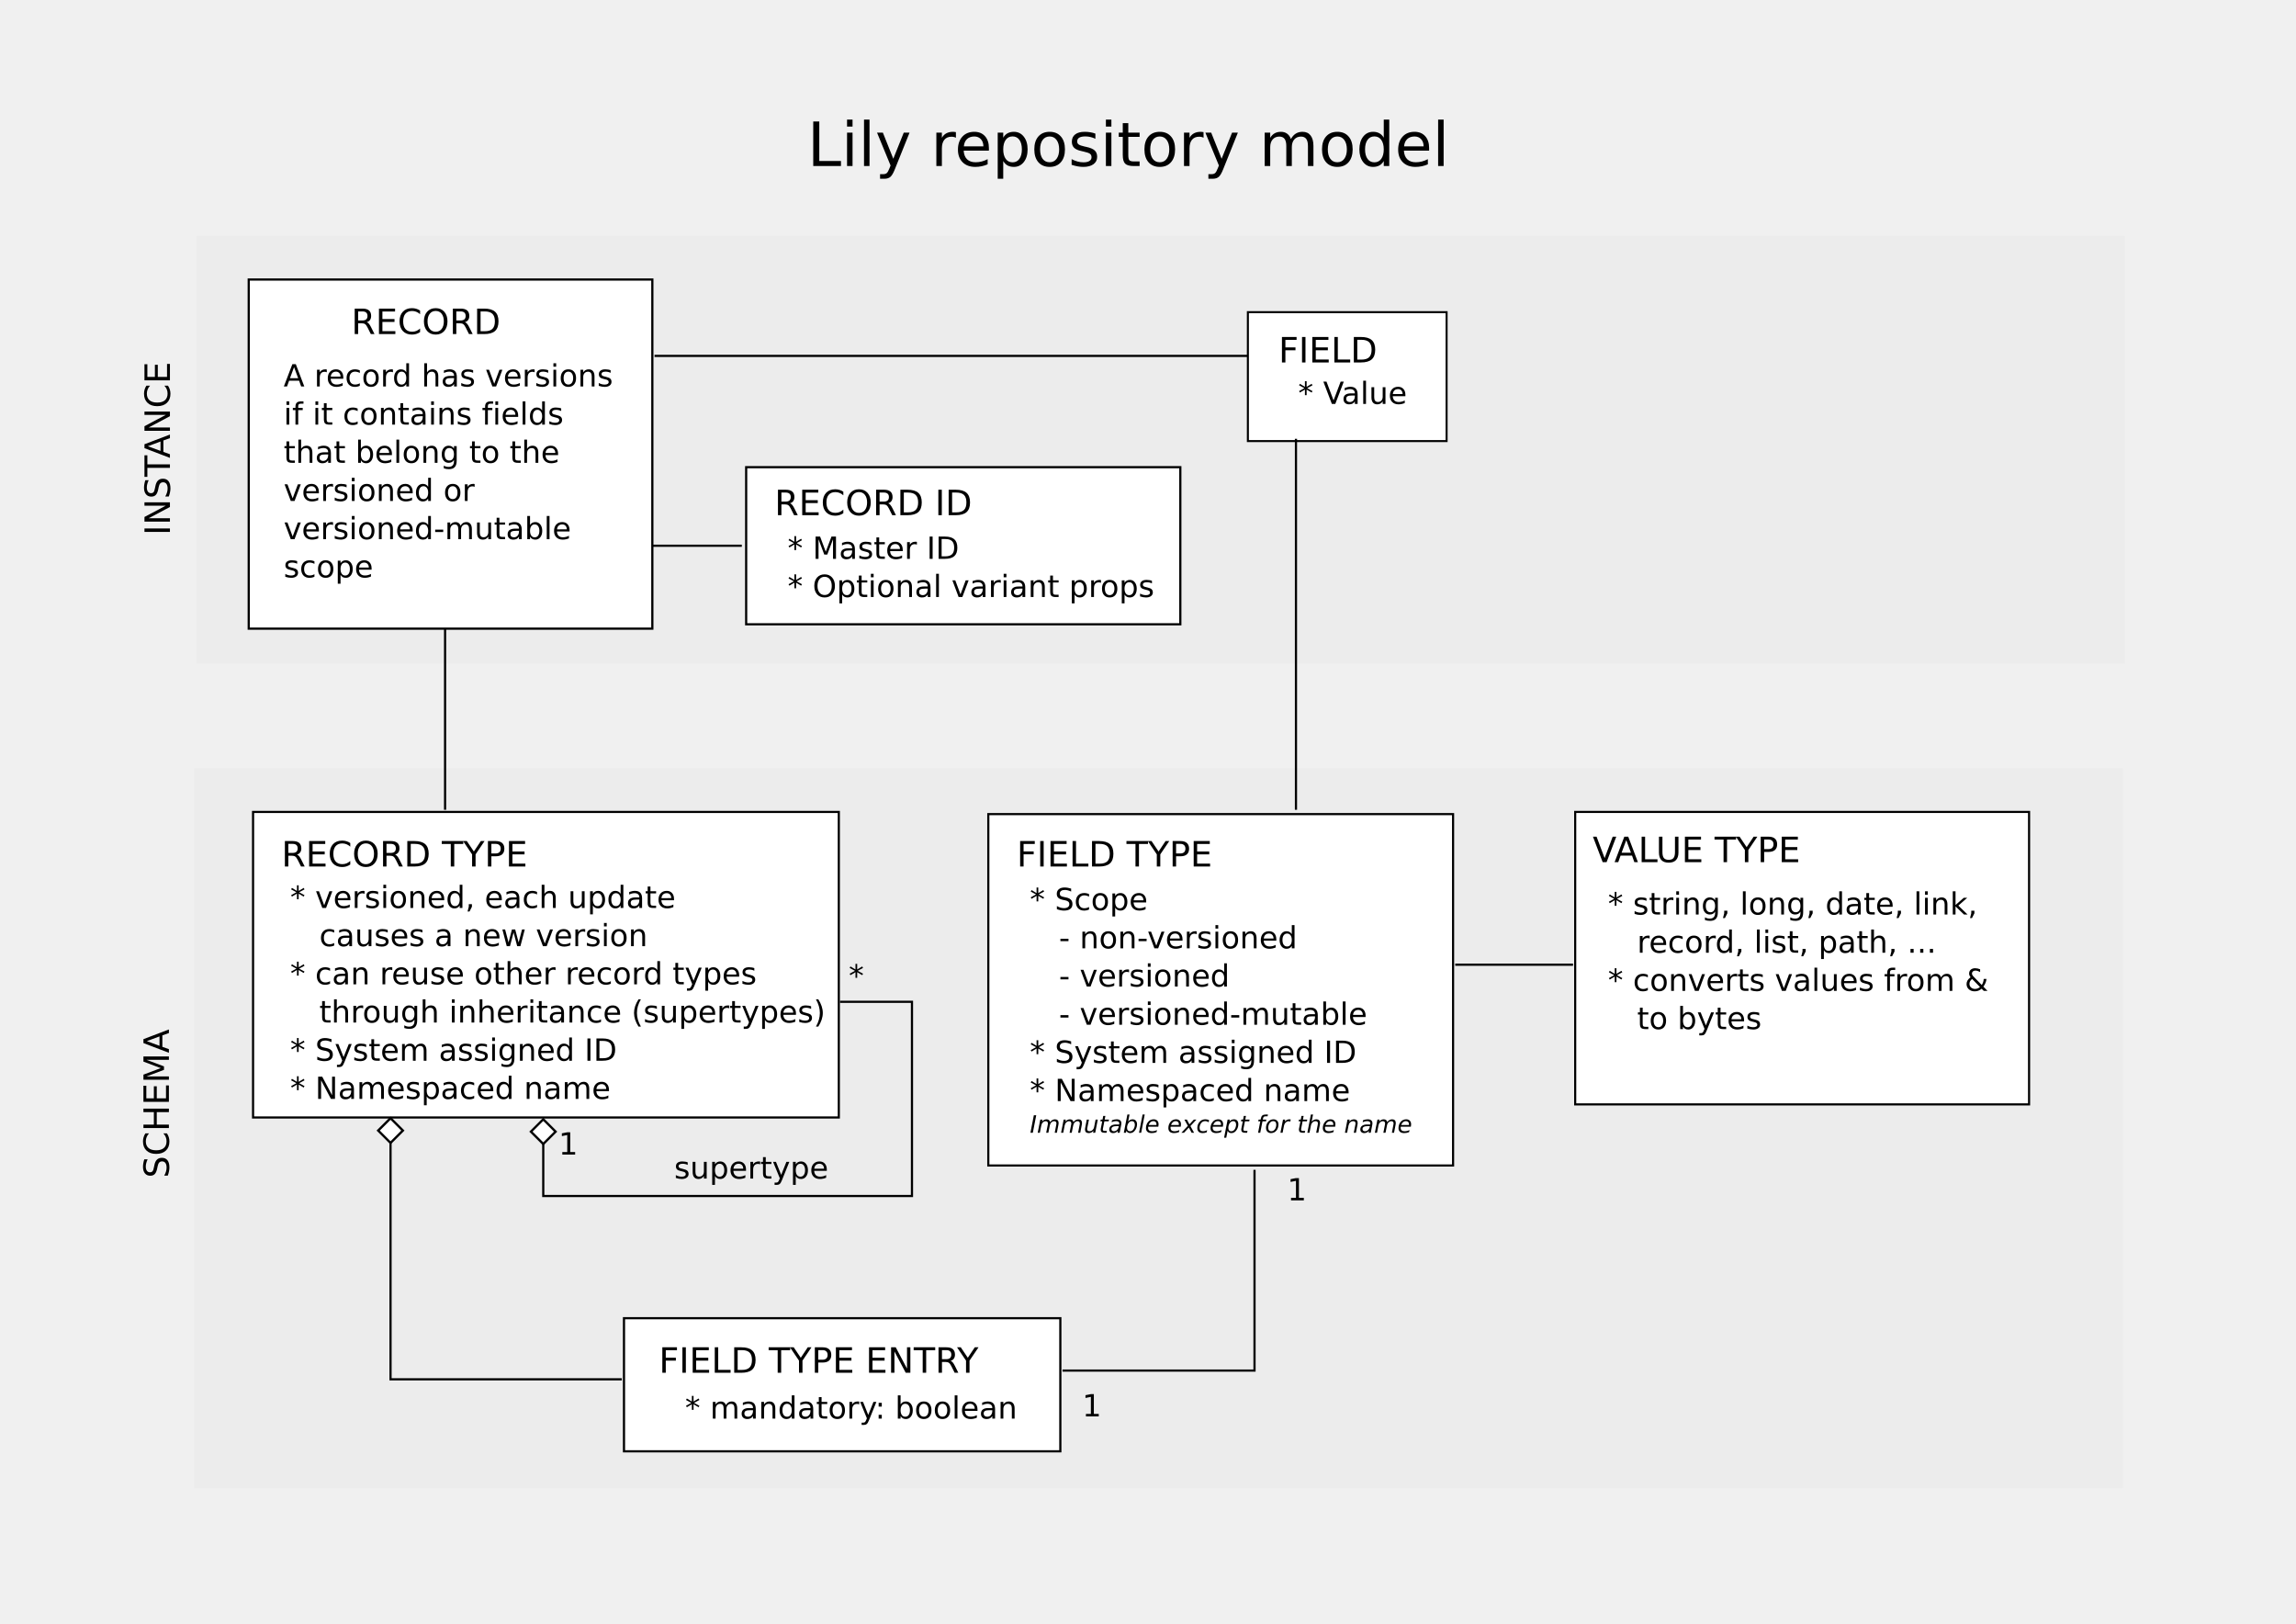
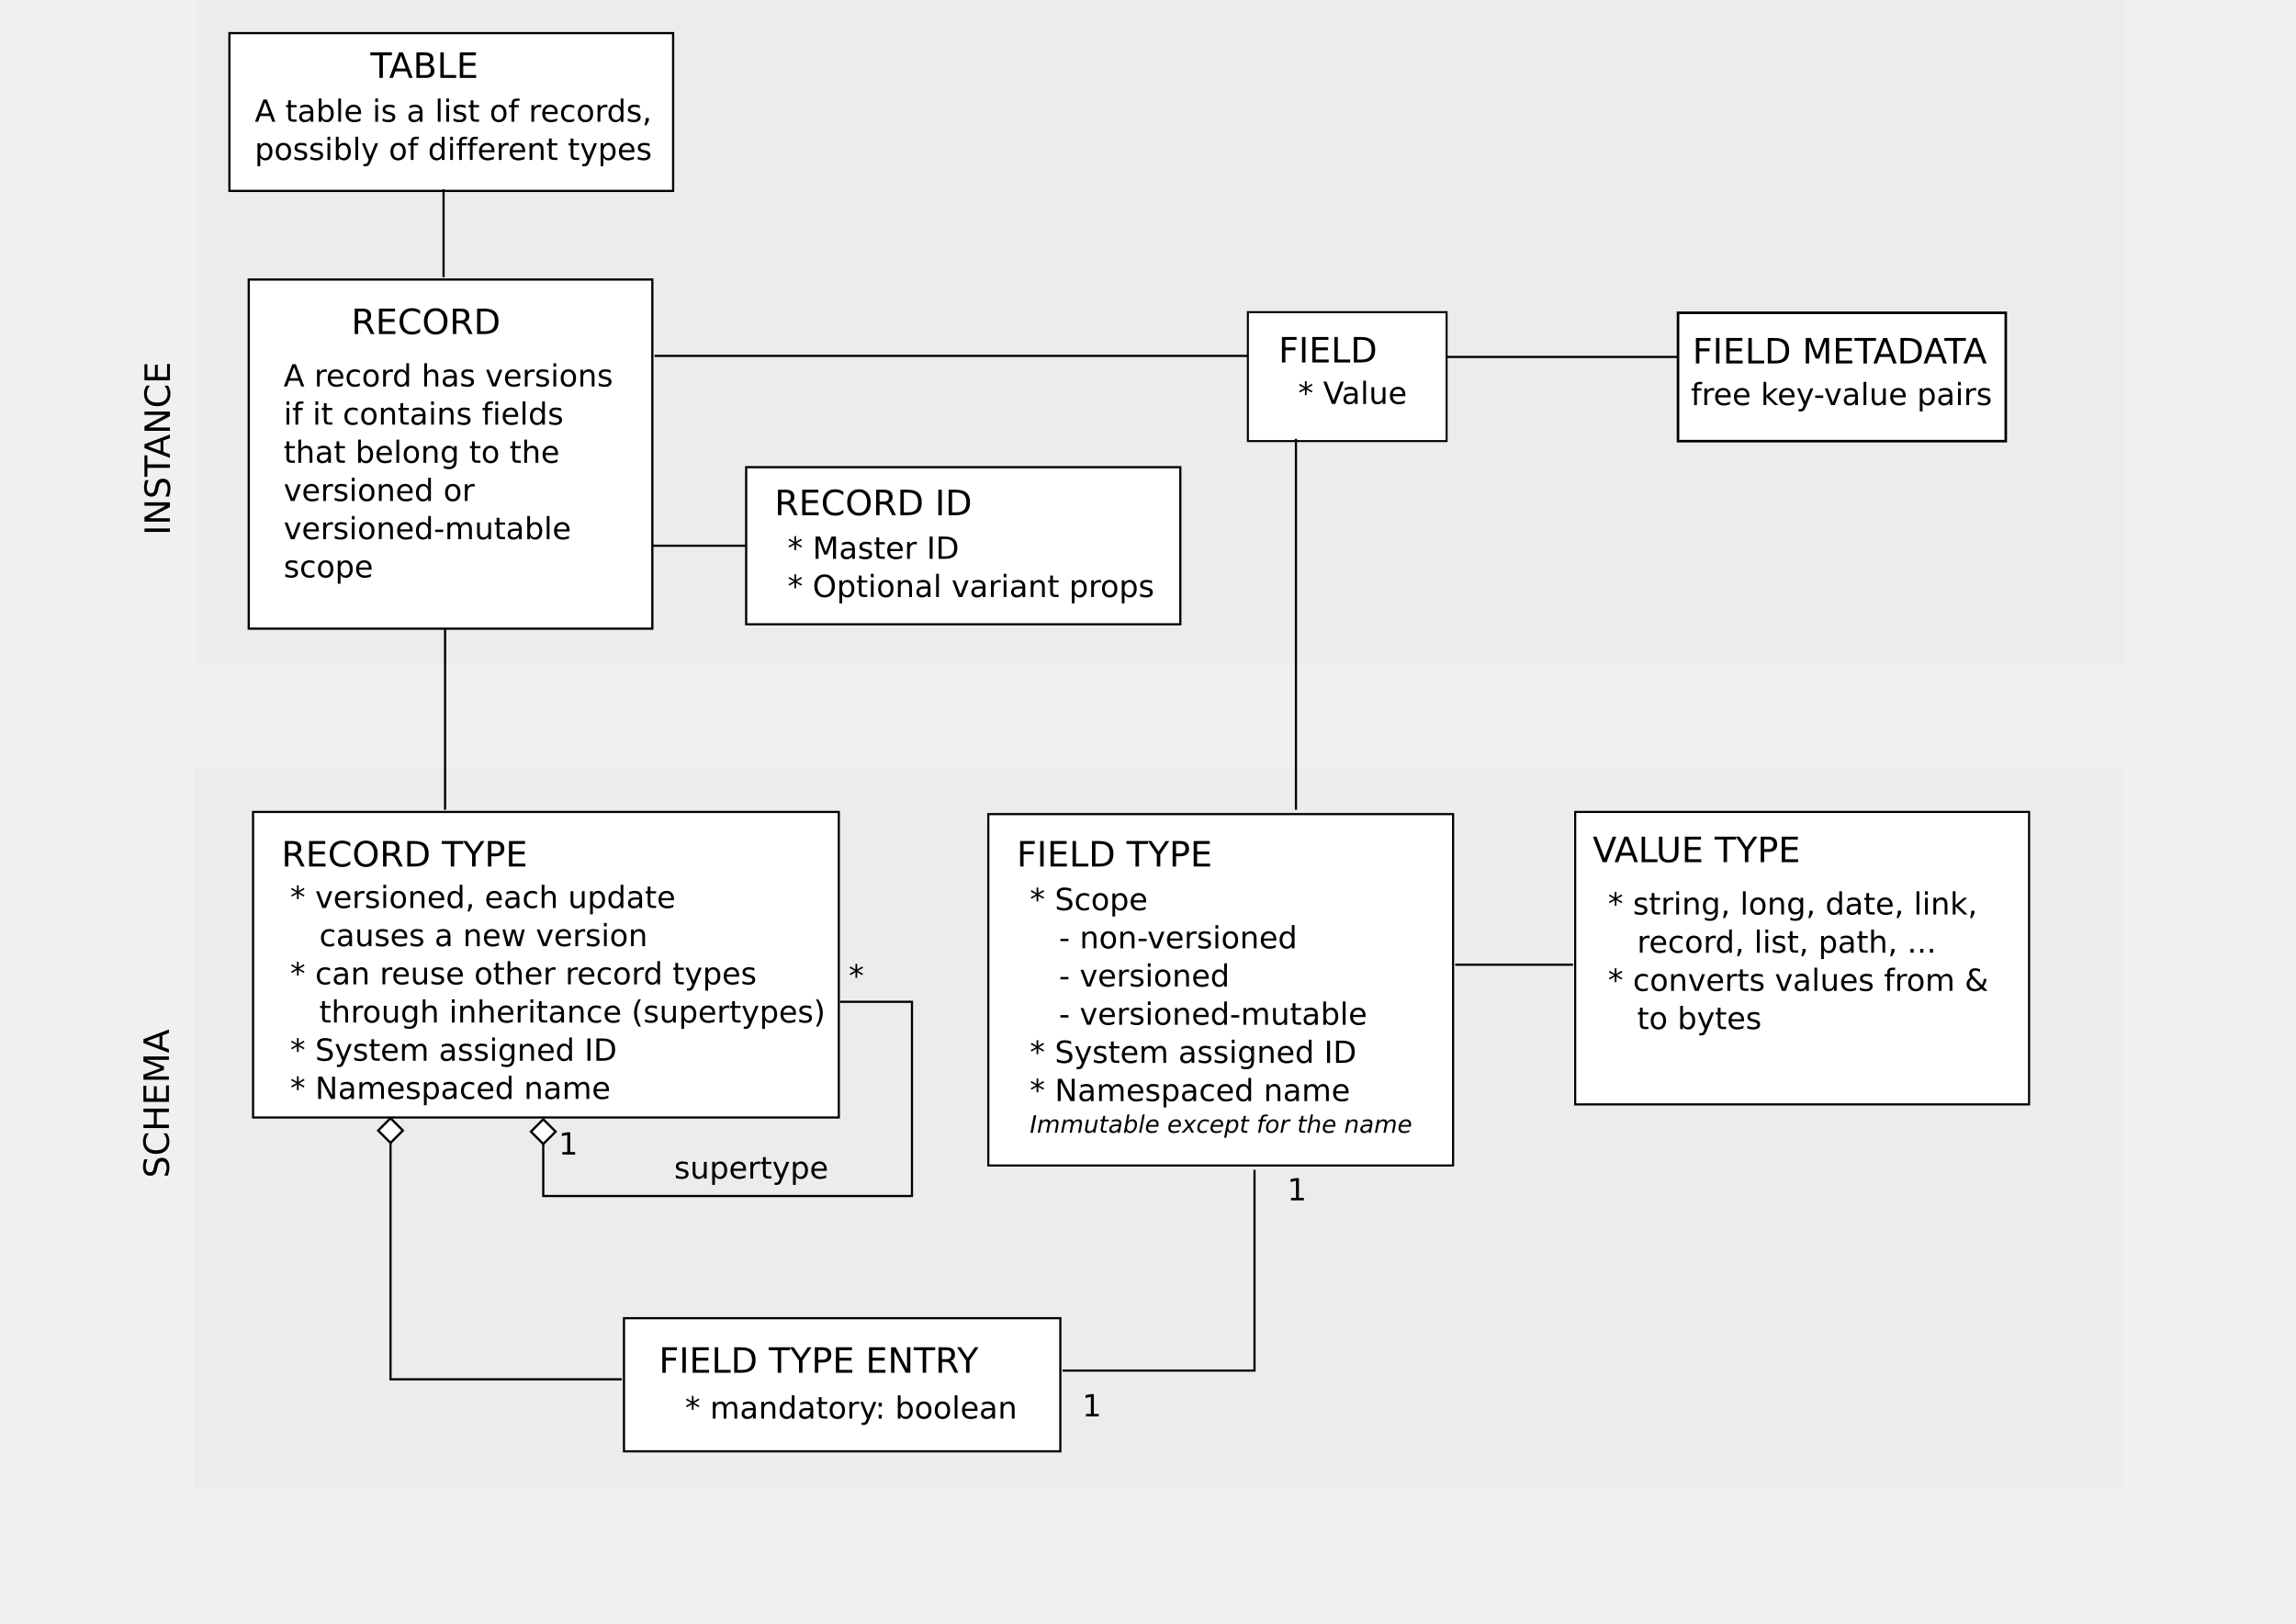
<svg xmlns="http://www.w3.org/2000/svg" width="1052.362" height="744.094" id="svg4011" version="1.1">
  <defs id="defs4013">
    <marker orient="auto" refY="0.0" refX="0.0" id="EmptyDiamondL" style="overflow:visible">
      <path id="path4734" d="M 0,-7.071 L -7.071,0 L 0,7.071 L 7.071,0 L 0,-7.071 z " style="fill-rule:evenodd;fill:#FFFFFF;stroke:#000000;stroke-width:1.0pt;marker-start:none" transform="scale(0.8)" />
    </marker>
  </defs>
  <g id="layer2" />
  <g id="layer1" transform="translate(0,-308.2677)">
    <rect y="660.362" x="89" height="330" width="884" id="rect5359" style="fill:#ececec;fill-opacity:1;stroke:#000000;stroke-width:0;stroke-miterlimit:4;stroke-opacity:1;stroke-dasharray:none;stroke-dashoffset:0" />
-     <rect style="fill:#ececec;fill-opacity:1;stroke:#000000;stroke-width:0;stroke-miterlimit:4;stroke-opacity:1;stroke-dasharray:none;stroke-dashoffset:0" id="rect5357" width="884" height="196" x="90" y="416.362" />
+     <rect style="fill:#ececec;fill-opacity:1;stroke:#000000;stroke-width:0;stroke-miterlimit:4;stroke-opacity:1;stroke-dasharray:none;stroke-dashoffset:0" id="rect5357" width="884" height="309.057" x="90" y="303.305" />
    <rect style="fill:#ffffff;stroke:#000000;stroke-width:0.97;stroke-miterlimit:4;stroke-opacity:1;stroke-dasharray:none" id="rect5318" width="208.03" height="134.03" x="721.985" y="680.347" />
    <rect style="fill:#ffffff;stroke:#000000;stroke-width:1;stroke-miterlimit:4;stroke-opacity:1;stroke-dasharray:none" id="rect5094" width="200" height="61" x="286" y="912.362" />
    <rect style="fill:#ffffff;stroke:#000000;stroke-width:0.973;stroke-miterlimit:4;stroke-opacity:1;stroke-dasharray:none" id="rect5084" width="213.027" height="161.027" x="452.987" y="681.349" />
    <rect style="fill:#ffffff;stroke:#000000;stroke-width:1.009;stroke-miterlimit:4;stroke-opacity:1;stroke-dasharray:none" id="rect5343" width="184.991" height="159.991" x="114.005" y="436.367" />
    <text xml:space="preserve" style="font-size:40px;font-style:normal;font-weight:normal;fill:#000000;fill-opacity:1;stroke:none;font-family:Bitstream Vera Sans" x="161" y="461.362" id="text4021">
      <tspan id="tspan4023" x="161" y="461.362" style="font-size:16px">RECORD</tspan>
    </text>
    <text xml:space="preserve" style="font-size:14px;font-style:normal;font-weight:normal;fill:#000000;fill-opacity:1;stroke:none;font-family:Bitstream Vera Sans" x="130" y="485.362" id="text4025">
      <tspan id="tspan4027" x="130" y="485.362">A record has versions</tspan>
      <tspan x="130" y="502.862" id="tspan4029">if it contains fields</tspan>
      <tspan x="130" y="520.362" id="tspan4031">that belong to the</tspan>
      <tspan x="130" y="537.862" id="tspan5339">versioned or</tspan>
      <tspan x="130" y="555.362" id="tspan5341">versioned-mutable</tspan>
      <tspan x="130" y="572.862" id="tspan4033">scope</tspan>
    </text>
    <rect style="fill:#ffffff;stroke:#000000;stroke-width:0.92;stroke-miterlimit:4;stroke-opacity:1;stroke-dasharray:none" id="rect5345" width="91.08" height="59.08" x="571.96" y="451.322" />
    <text id="text4035" y="474.362" x="586" style="font-size:40px;font-style:normal;font-weight:normal;fill:#000000;fill-opacity:1;stroke:none;font-family:Bitstream Vera Sans" xml:space="preserve">
      <tspan style="font-size:16px" y="474.362" x="586" id="tspan4037">FIELD</tspan>
    </text>
    <rect style="fill:#ffffff;stroke:#000000;stroke-opacity:1" id="rect5329" width="199" height="72" x="342" y="522.362" />
    <text xml:space="preserve" style="font-size:40px;font-style:normal;font-weight:normal;fill:#000000;fill-opacity:1;stroke:none;font-family:Bitstream Vera Sans" x="355" y="544.362" id="text4039">
      <tspan id="tspan4041" x="355" y="544.362" style="font-size:16px">RECORD ID</tspan>
    </text>
    <text xml:space="preserve" style="font-size:14px;font-style:normal;font-weight:normal;fill:#000000;fill-opacity:1;stroke:none;font-family:Bitstream Vera Sans" x="595" y="493.362" id="text4043">
      <tspan id="tspan4045" x="595" y="493.362">* Value</tspan>
    </text>
    <text xml:space="preserve" style="font-size:14px;font-style:normal;font-weight:normal;fill:#000000;fill-opacity:1;stroke:none;font-family:Bitstream Vera Sans" x="361" y="564.362" id="text4047">
      <tspan id="tspan4049" x="361" y="564.362">* Master ID</tspan>
      <tspan x="361" y="581.862" id="tspan4051">* Optional variant props</tspan>
    </text>
    <rect style="fill:#ffffff;stroke:#000000;stroke-width:0.984;stroke-opacity:1" id="rect4087" width="268.472" height="140.016" x="115.992" y="680.354" />
    <text id="text4053" y="705.362" x="129" style="font-size:40px;font-style:normal;font-weight:normal;fill:#000000;fill-opacity:1;stroke:none;font-family:Bitstream Vera Sans" xml:space="preserve">
      <tspan style="font-size:16px" y="705.362" x="129" id="tspan4055">RECORD TYPE</tspan>
    </text>
    <text xml:space="preserve" style="font-size:40px;font-style:normal;font-weight:normal;fill:#000000;fill-opacity:1;stroke:none;font-family:Bitstream Vera Sans" x="466" y="705.362" id="text4057">
      <tspan id="tspan4059" x="466" y="705.362" style="font-size:16px">FIELD TYPE</tspan>
    </text>
    <text xml:space="preserve" style="font-size:14px;font-style:normal;font-weight:normal;fill:#000000;fill-opacity:1;stroke:none;font-family:Bitstream Vera Sans" x="472" y="725.362" id="text4061">
      <tspan id="tspan4063" x="472" y="725.362">* Scope</tspan>
      <tspan x="472" y="742.862" id="tspan4065">   - non-versioned</tspan>
      <tspan x="472" y="760.362" id="tspan4069">   - versioned</tspan>
      <tspan x="472" y="777.862" id="tspan4067">   - versioned-mutable</tspan>
      <tspan x="472" y="795.362" id="tspan4071">* System assigned ID</tspan>
      <tspan x="472" y="812.862" id="tspan4073">* Namespaced name</tspan>
      <tspan x="472" y="827.372" id="tspan4075" style="font-size:11px;font-style:italic;-inkscape-font-specification:AlArabiya Italic">Immutable except for the name</tspan>
    </text>
    <text xml:space="preserve" style="font-size:14px;font-style:normal;font-weight:normal;fill:#000000;fill-opacity:1;stroke:none;font-family:Bitstream Vera Sans" x="133" y="724.362" id="text4077">
      <tspan id="tspan4079" x="133" y="724.362">* versioned, each update</tspan>
      <tspan x="133" y="741.862" id="tspan4081">   causes a new version</tspan>
      <tspan x="133" y="759.362" id="tspan4083">* can reuse other record types</tspan>
      <tspan x="133" y="776.862" id="tspan4085">   through inheritance (supertypes)</tspan>
      <tspan x="133" y="794.362" id="tspan3569">* System assigned ID</tspan>
      <tspan x="133" y="811.862" id="tspan3571">* Namespaced name</tspan>
    </text>
    <path style="fill:none;stroke:#000000;stroke-width:1px;stroke-linecap:butt;stroke-linejoin:miter;stroke-opacity:1;marker-start:url(#EmptyDiamondL)" d="m 249,826.862 0,29.5 169,0 0,-89 -33,0" id="path4622" />
    <text xml:space="preserve" style="font-size:14px;font-style:normal;font-weight:normal;fill:#000000;fill-opacity:1;stroke:none;font-family:Bitstream Vera Sans" x="256" y="837.362" id="text5072">
      <tspan id="tspan5074" x="256" y="837.362">1</tspan>
    </text>
    <text xml:space="preserve" style="font-size:14px;font-style:normal;font-weight:normal;fill:#000000;fill-opacity:1;stroke:none;font-family:Bitstream Vera Sans" x="389" y="760.362" id="text5076">
      <tspan id="tspan5078" x="389" y="760.362">*</tspan>
    </text>
    <text xml:space="preserve" style="font-size:14px;font-style:normal;font-weight:normal;fill:#000000;fill-opacity:1;stroke:none;font-family:Bitstream Vera Sans" x="309" y="848.362" id="text5080">
      <tspan id="tspan5082" x="309" y="848.362">supertype</tspan>
    </text>
    <text xml:space="preserve" style="font-size:16px;font-style:normal;font-weight:normal;fill:#000000;fill-opacity:1;stroke:none;font-family:Bitstream Vera Sans" x="302" y="937.362" id="text5086">
      <tspan id="tspan5088" x="302" y="937.362">FIELD TYPE ENTRY</tspan>
    </text>
    <text xml:space="preserve" style="font-size:14px;font-style:normal;font-weight:normal;fill:#000000;fill-opacity:1;stroke:none;font-family:Bitstream Vera Sans" x="314" y="958.362" id="text5090">
      <tspan id="tspan5092" x="314" y="958.362">* mandatory: boolean</tspan>
    </text>
    <path style="fill:none;stroke:#000000;stroke-width:1px;stroke-linecap:butt;stroke-linejoin:miter;stroke-opacity:1;marker-start:url(#EmptyDiamondL)" d="m 179,826.362 0,114 106,0" id="path5096" />
    <path style="fill:none;stroke:#000000;stroke-width:1px;stroke-linecap:butt;stroke-linejoin:miter;stroke-opacity:1" d="m 487,936.362 88,0 0,-92" id="path5282" />
    <text xml:space="preserve" style="font-size:14px;font-style:normal;font-weight:normal;fill:#000000;fill-opacity:1;stroke:none;font-family:Bitstream Vera Sans" x="496" y="957.362" id="text5284">
      <tspan id="tspan5286" x="496" y="957.362">1</tspan>
    </text>
    <text xml:space="preserve" style="font-size:14px;font-style:normal;font-weight:normal;fill:#000000;fill-opacity:1;stroke:none;font-family:Bitstream Vera Sans" x="590" y="858.362" id="text5288">
      <tspan id="tspan5290" x="590" y="858.362">1</tspan>
    </text>
    <text xml:space="preserve" style="font-size:16px;font-style:normal;font-weight:normal;fill:#000000;fill-opacity:1;stroke:none;font-family:Bitstream Vera Sans" x="730" y="703.362" id="text5292">
      <tspan id="tspan5294" x="730" y="703.362">VALUE TYPE</tspan>
    </text>
    <text xml:space="preserve" style="font-size:14px;font-style:normal;font-weight:normal;fill:#000000;fill-opacity:1;stroke:none;font-family:Bitstream Vera Sans" x="737" y="727.362" id="text5296">
      <tspan x="737" y="727.362" id="tspan5316">* string, long, date, link,</tspan>
      <tspan x="737" y="744.862" id="tspan3224">   record, list, path, ...</tspan>
      <tspan x="737" y="762.362" id="tspan5302">* converts values from &amp;</tspan>
      <tspan x="737" y="779.862" id="tspan5304">   to bytes</tspan>
    </text>
    <path style="fill:none;stroke:#000000;stroke-width:1px;stroke-linecap:butt;stroke-linejoin:miter;stroke-opacity:1" d="m 667,750.362 54,0" id="path5322" />
    <path style="fill:none;stroke:#000000;stroke-width:1px;stroke-linecap:butt;stroke-linejoin:miter;stroke-opacity:1" d="m 204,596.362 0,83" id="path5347" />
-     <path style="fill:none;stroke:#000000;stroke-width:1px;stroke-linecap:butt;stroke-linejoin:miter;stroke-opacity:1" d="m 299,558.362 41,0" id="path5349" />
+     <path style="fill:none;stroke:#000000;stroke-width:1px;stroke-linecap:butt;stroke-linejoin:miter;stroke-opacity:1" d="m 299.029,558.362 43.239,0" id="path5349" />
    <path style="fill:none;stroke:#000000;stroke-width:1px;stroke-linecap:butt;stroke-linejoin:miter;stroke-opacity:1" d="m 594,509.362 0,170" id="path5351" />
    <path style="fill:none;stroke:#000000;stroke-width:1px;stroke-linecap:butt;stroke-linejoin:miter;stroke-opacity:1" d="m 300,471.362 272,0" id="path5353" />
    <text xml:space="preserve" style="font-size:16px;font-style:normal;font-weight:normal;fill:#000000;fill-opacity:1;stroke:none;font-family:Bitstream Vera Sans" x="-553.6" y="77.887" id="text5361" transform="matrix(0,-1,1,0,0,0)">
      <tspan id="tspan5363" x="-553.6" y="77.887">INSTANCE</tspan>
    </text>
    <text xml:space="preserve" style="font-size:16px;font-style:normal;font-weight:normal;fill:#000000;fill-opacity:1;stroke:none;font-family:Bitstream Vera Sans" x="-848.128" y="77.414" id="text5365" transform="matrix(0,-1,1,0,0,0)">
      <tspan id="tspan5367" x="-848.128" y="77.414">SCHEMA</tspan>
    </text>
-     <text xml:space="preserve" style="font-size:12px;font-style:normal;font-weight:normal;fill:#000000;fill-opacity:1;stroke:none;font-family:Bitstream Vera Sans" x="370" y="384.362" id="text3047">
-       <tspan id="tspan3049" x="370" y="384.362" style="font-size:28px">Lily repository model</tspan>
+     <text xml:space="preserve" style="font-size:12px;font-style:normal;font-weight:normal;fill:#000000;fill-opacity:1;stroke:none;font-family:Bitstream Vera Sans" x="370" y="278.362" id="text3047">
+       <tspan id="tspan3049" x="370" y="278.362" style="font-size:28px">Lily repository model</tspan>
    </text>
+     <rect style="fill:#ffffff;stroke:#000000;stroke-width:1.178;stroke-miterlimit:4;stroke-opacity:1;stroke-dasharray:none" id="rect5345-2" width="150.219" height="58.822" x="769.11" y="451.609" />
+     <text id="text4035-4" y="474.831" x="775.741" style="font-size:40px;font-style:normal;font-weight:normal;fill:#000000;fill-opacity:1;stroke:none;font-family:Bitstream Vera Sans" xml:space="preserve">
+       <tspan style="font-size:16px" y="474.831" x="775.741" id="tspan4037-5">FIELD METADATA</tspan>
+     </text>
+     <text xml:space="preserve" style="font-size:14px;font-style:normal;font-weight:normal;fill:#000000;fill-opacity:1;stroke:none;font-family:Bitstream Vera Sans" x="774.985" y="493.896" id="text4043-2">
+       <tspan id="tspan4045-9" x="774.985" y="493.896">free key-value pairs</tspan>
+     </text>
+     <rect style="fill:#ffffff;stroke:#000000;stroke-width:1.009;stroke-miterlimit:4;stroke-opacity:1;stroke-dasharray:none" id="rect5343-3" width="203.375" height="72.309" x="105.151" y="323.444" />
+     <text xml:space="preserve" style="font-size:40px;font-style:normal;font-weight:normal;fill:#000000;fill-opacity:1;stroke:none;font-family:Bitstream Vera Sans" x="169.803" y="343.974" id="text4021-5">
+       <tspan id="tspan4023-8" x="169.803" y="343.974" style="font-size:16px">TABLE</tspan>
+     </text>
+     <text xml:space="preserve" style="font-size:14px;font-style:normal;font-weight:normal;fill:#000000;fill-opacity:1;stroke:none;font-family:Bitstream Vera Sans" x="116.75" y="364.065" id="text4025-4">
+       <tspan x="116.75" y="364.065" id="tspan4033-9">A table is a list of records,</tspan>
+       <tspan x="116.75" y="381.565" id="tspan4110">possibly of different types</tspan>
+     </text>
+     <path style="fill:none;stroke:#000000;stroke-width:1px;stroke-linecap:butt;stroke-linejoin:miter;stroke-opacity:1" d="m 203.304,394.974 0,40.329" id="path5347-3" />
+     <path style="fill:none;stroke:#000000;stroke-width:1px;stroke-linecap:butt;stroke-linejoin:miter;stroke-opacity:1" d="m 663.336,471.838 105.926,0" id="path5349-4" />
  </g>
</svg>
